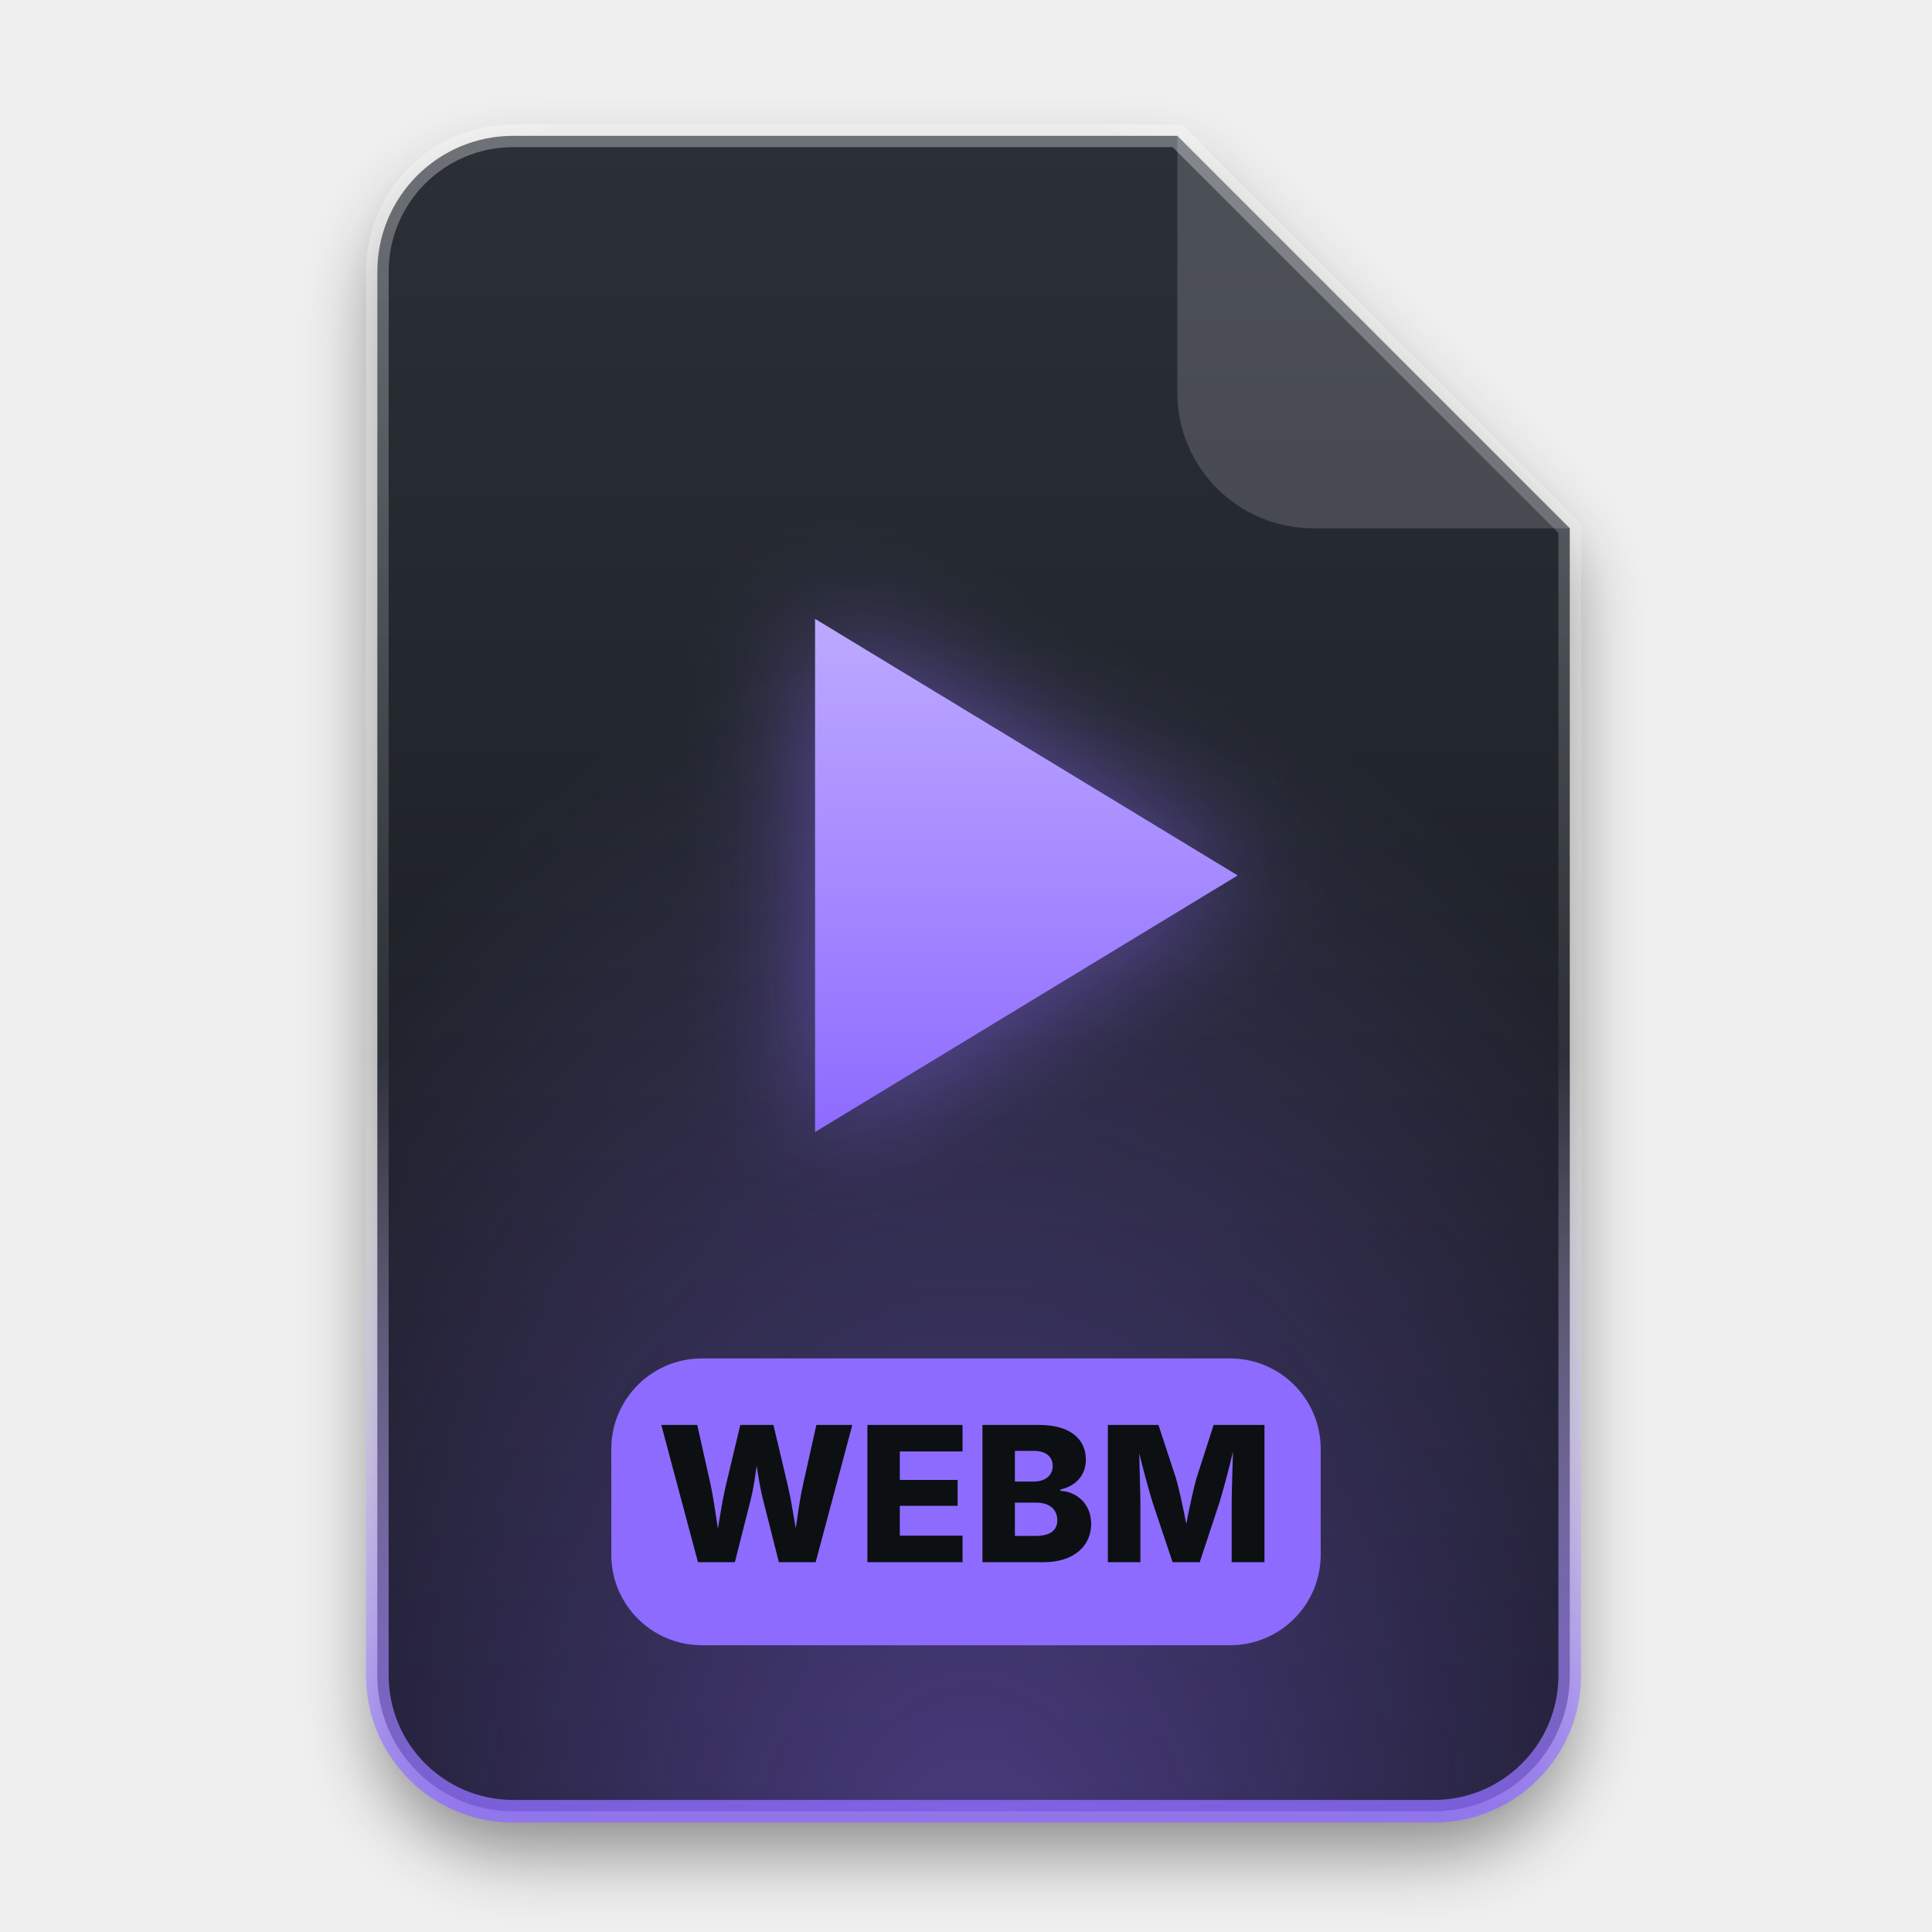
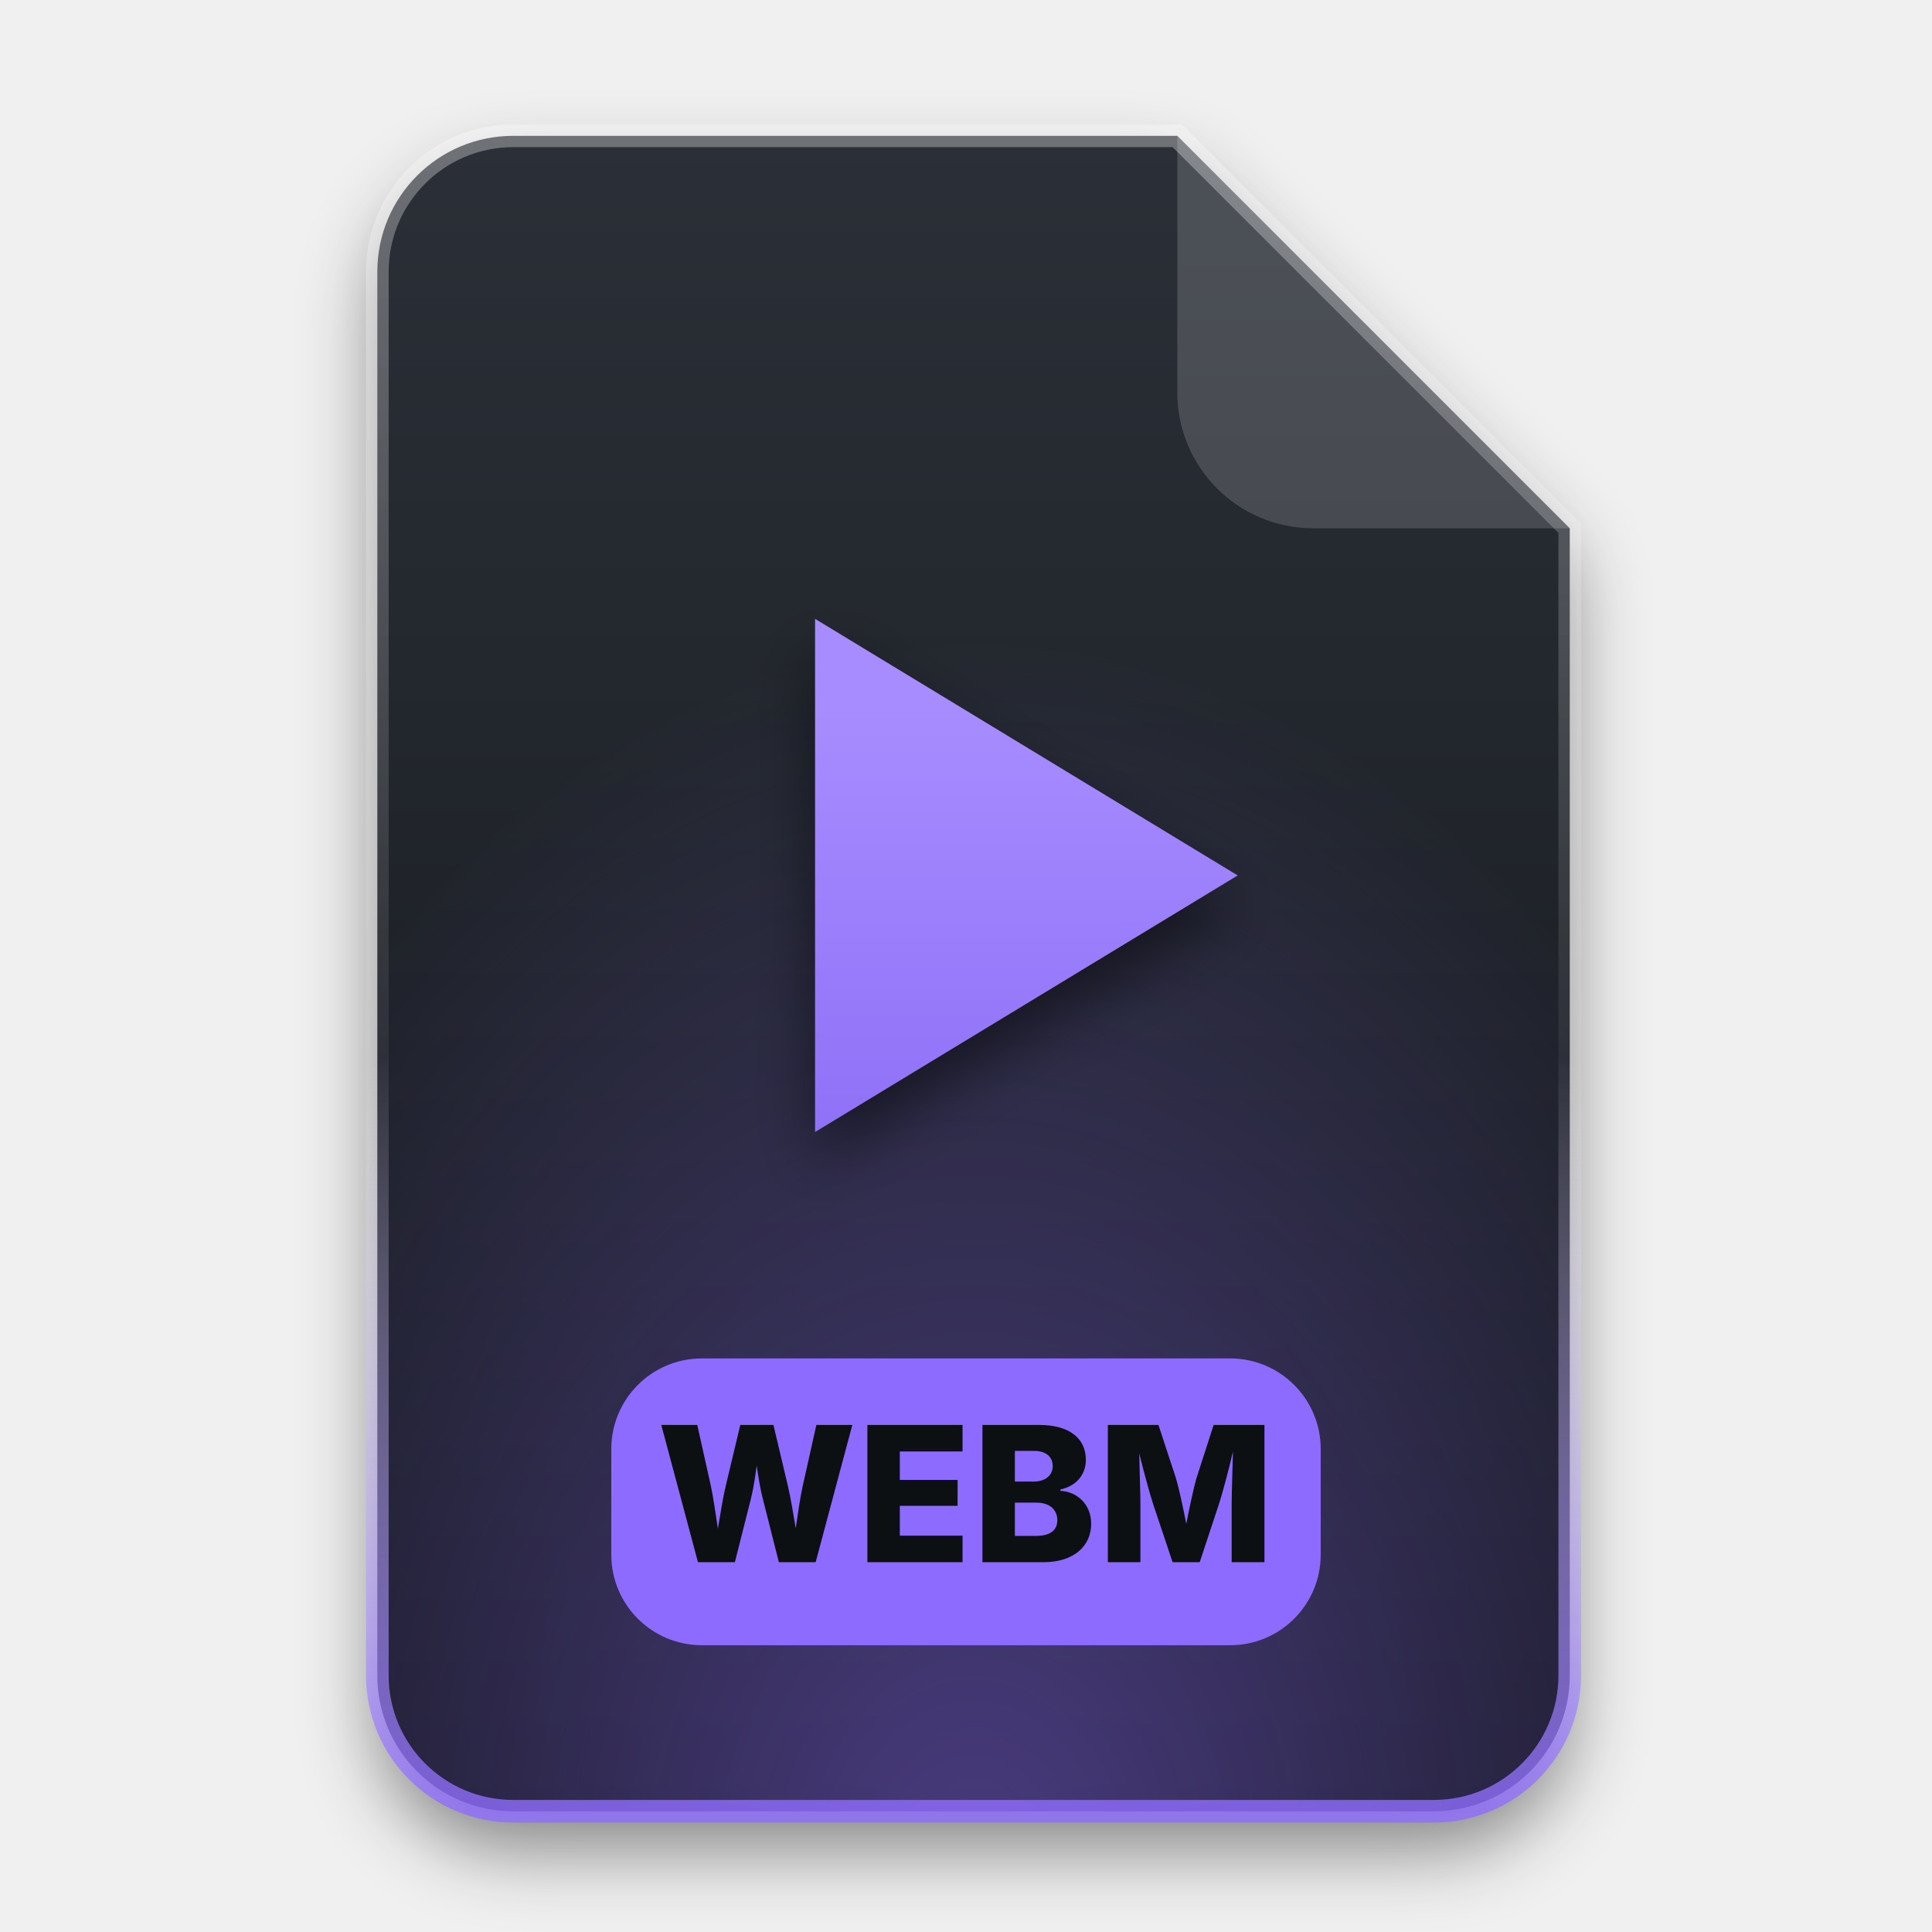
<svg xmlns="http://www.w3.org/2000/svg" viewBox="0 0 256 256" width="256" height="256">
  <defs>
+     <linearGradient id="solid" gradientUnits="userSpaceOnUse" x1="0" y1="100" x2="0" y2="200">
+       <stop offset="0" stop-color="#A78CFF" />
+       <stop offset="1" stop-color="#7C5CF1" />
+     </linearGradient>
+     <filter id="under" x="-30%" y="-30%" width="160%" height="170%">
+       <feGaussianBlur stdDeviation="4" />
+       <feOffset dy="4" />
+     </filter>
    <linearGradient id="smoke" x1="0" y1="0" x2="0" y2="1">
      <stop offset="0" stop-color="#2B3038" />
      <stop offset="1" stop-color="#121519" />
    </linearGradient>
    <linearGradient id="rim" x1="0" y1="0" x2="0" y2="1">
      <stop offset="0" stop-color="#fff" stop-opacity=".32" />
      <stop offset=".55" stop-color="#fff" stop-opacity=".06" />
      <stop offset="1" stop-color="#8E6BFF" stop-opacity=".8" />
    </linearGradient>
    <radialGradient id="glow" cx=".5" cy="1.05" r=".75">
      <stop offset="0" stop-color="#8E6BFF" stop-opacity=".45" />
      <stop offset="1" stop-color="#8E6BFF" stop-opacity="0" />
    </radialGradient>
    <linearGradient id="ink" x1="0" y1="0" x2="0" y2="1">
      <stop offset="0" stop-color="#BDA9FF" />
      <stop offset="1" stop-color="#8E6BFF" />
    </linearGradient>
    <filter id="halo" x="-30%" y="-30%" width="160%" height="160%">
      <feGaussianBlur stdDeviation="8" />
    </filter>
    <filter id="drop" x="-20%" y="-20%" width="140%" height="150%">
      <feGaussianBlur stdDeviation="5" />
      <feOffset dy="5" />
    </filter>
  </defs>
  <path d="M68 18h88l52 52v152a18 18 0 0 1-18 18H68a18 18 0 0 1-18-18V36a18 18 0 0 1 18-18z" fill="#000" opacity=".45" filter="url(#drop)" />
  <path d="M68 18h88l52 52v152a18 18 0 0 1-18 18H68a18 18 0 0 1-18-18V36a18 18 0 0 1 18-18z" fill="url(#smoke)" />
  <path d="M68 18h88l52 52v152a18 18 0 0 1-18 18H68a18 18 0 0 1-18-18V36a18 18 0 0 1 18-18z" fill="url(#glow)" />
  <path d="M156 18v34a18 18 0 0 0 18 18h34z" fill="#fff" opacity=".16" />
  <g transform="translate(0 -6)">
-     <g filter="url(#halo)" opacity=".55">
-       <path fill="#8E6BFF" d="M108 88l56 34-56 34z" />
+     <g opacity=".5" filter="url(#under)">
+       <path fill="#000" d="M108 88l56 34-56 34z" />
    </g>
-     <path fill="url(#ink)" d="M108 88l56 34-56 34z" />
+     <path fill="url(#solid)" d="M108 88l56 34-56 34z" />
  </g>
  <rect x="81" y="180" width="94" height="38" rx="12" fill="#8E6BFF" />
  <text x="128" y="207" text-anchor="middle" font-family="Inter, Inter Variable, sans-serif" font-weight="800" font-size="25" fill="#0C1013">WEBM</text>
  <path d="M68 18h88l52 52v152a18 18 0 0 1-18 18H68a18 18 0 0 1-18-18V36a18 18 0 0 1 18-18z" fill="none" stroke="url(#rim)" stroke-width="3" />
</svg>
